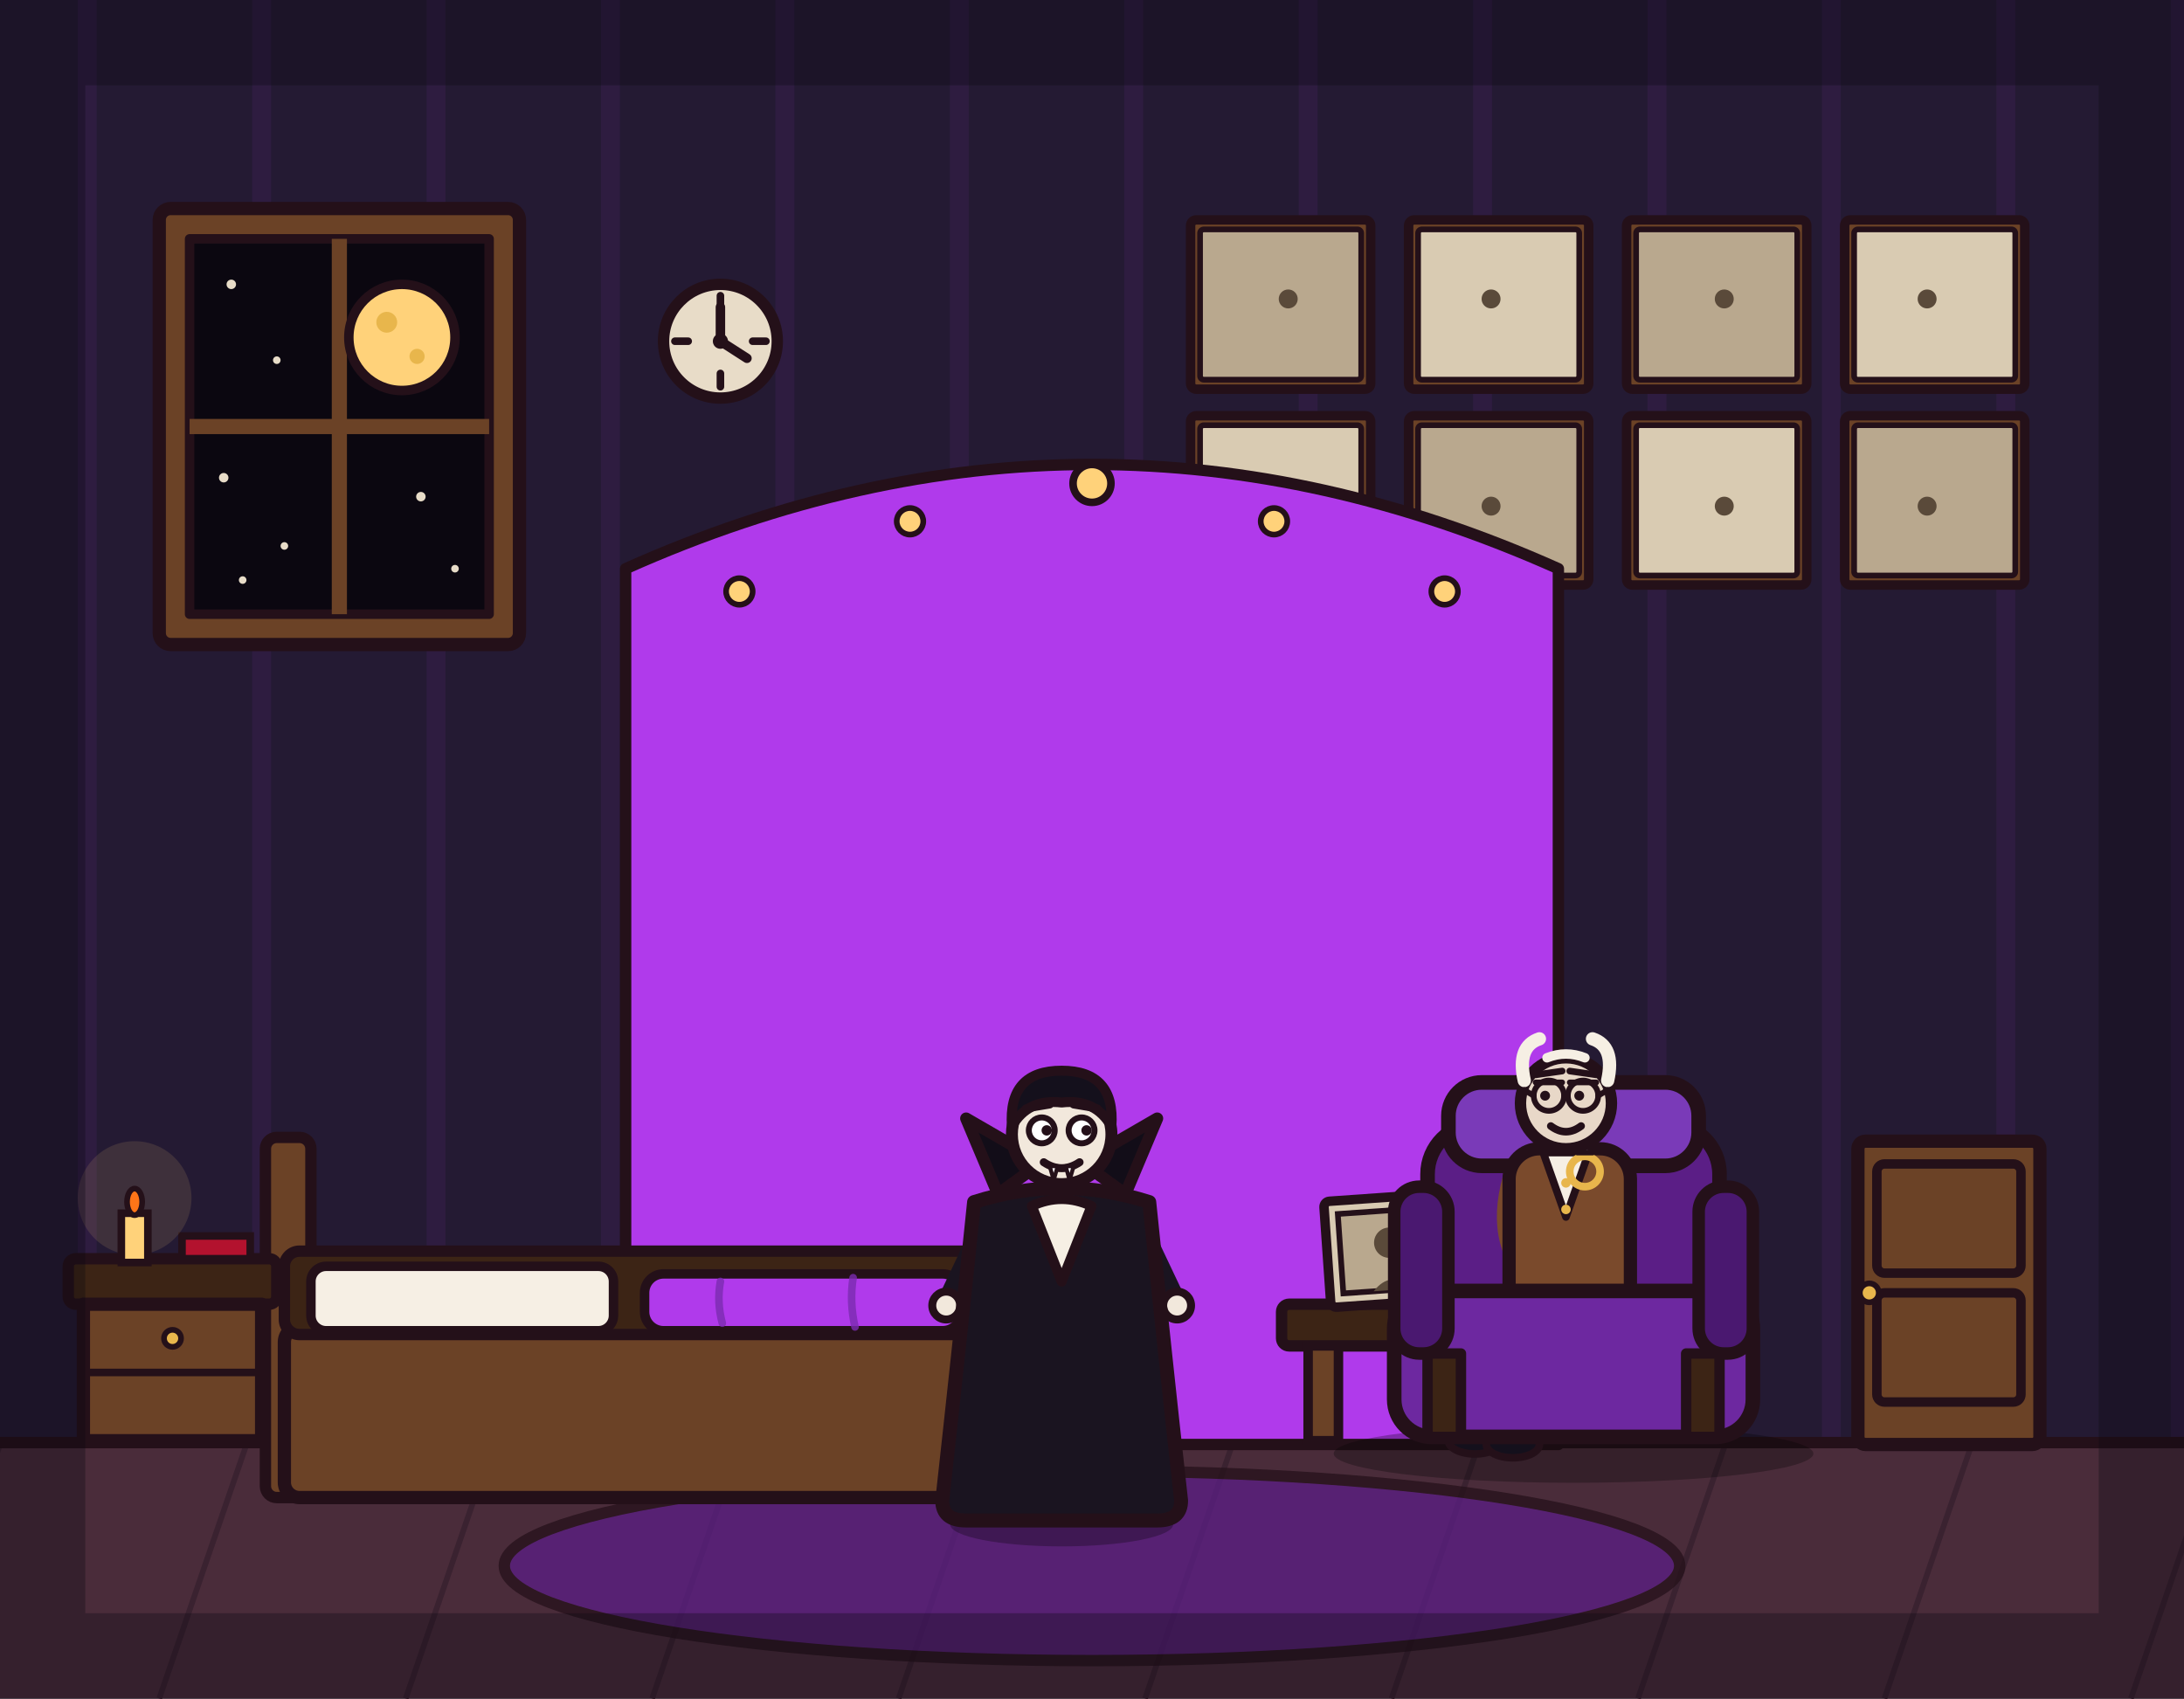
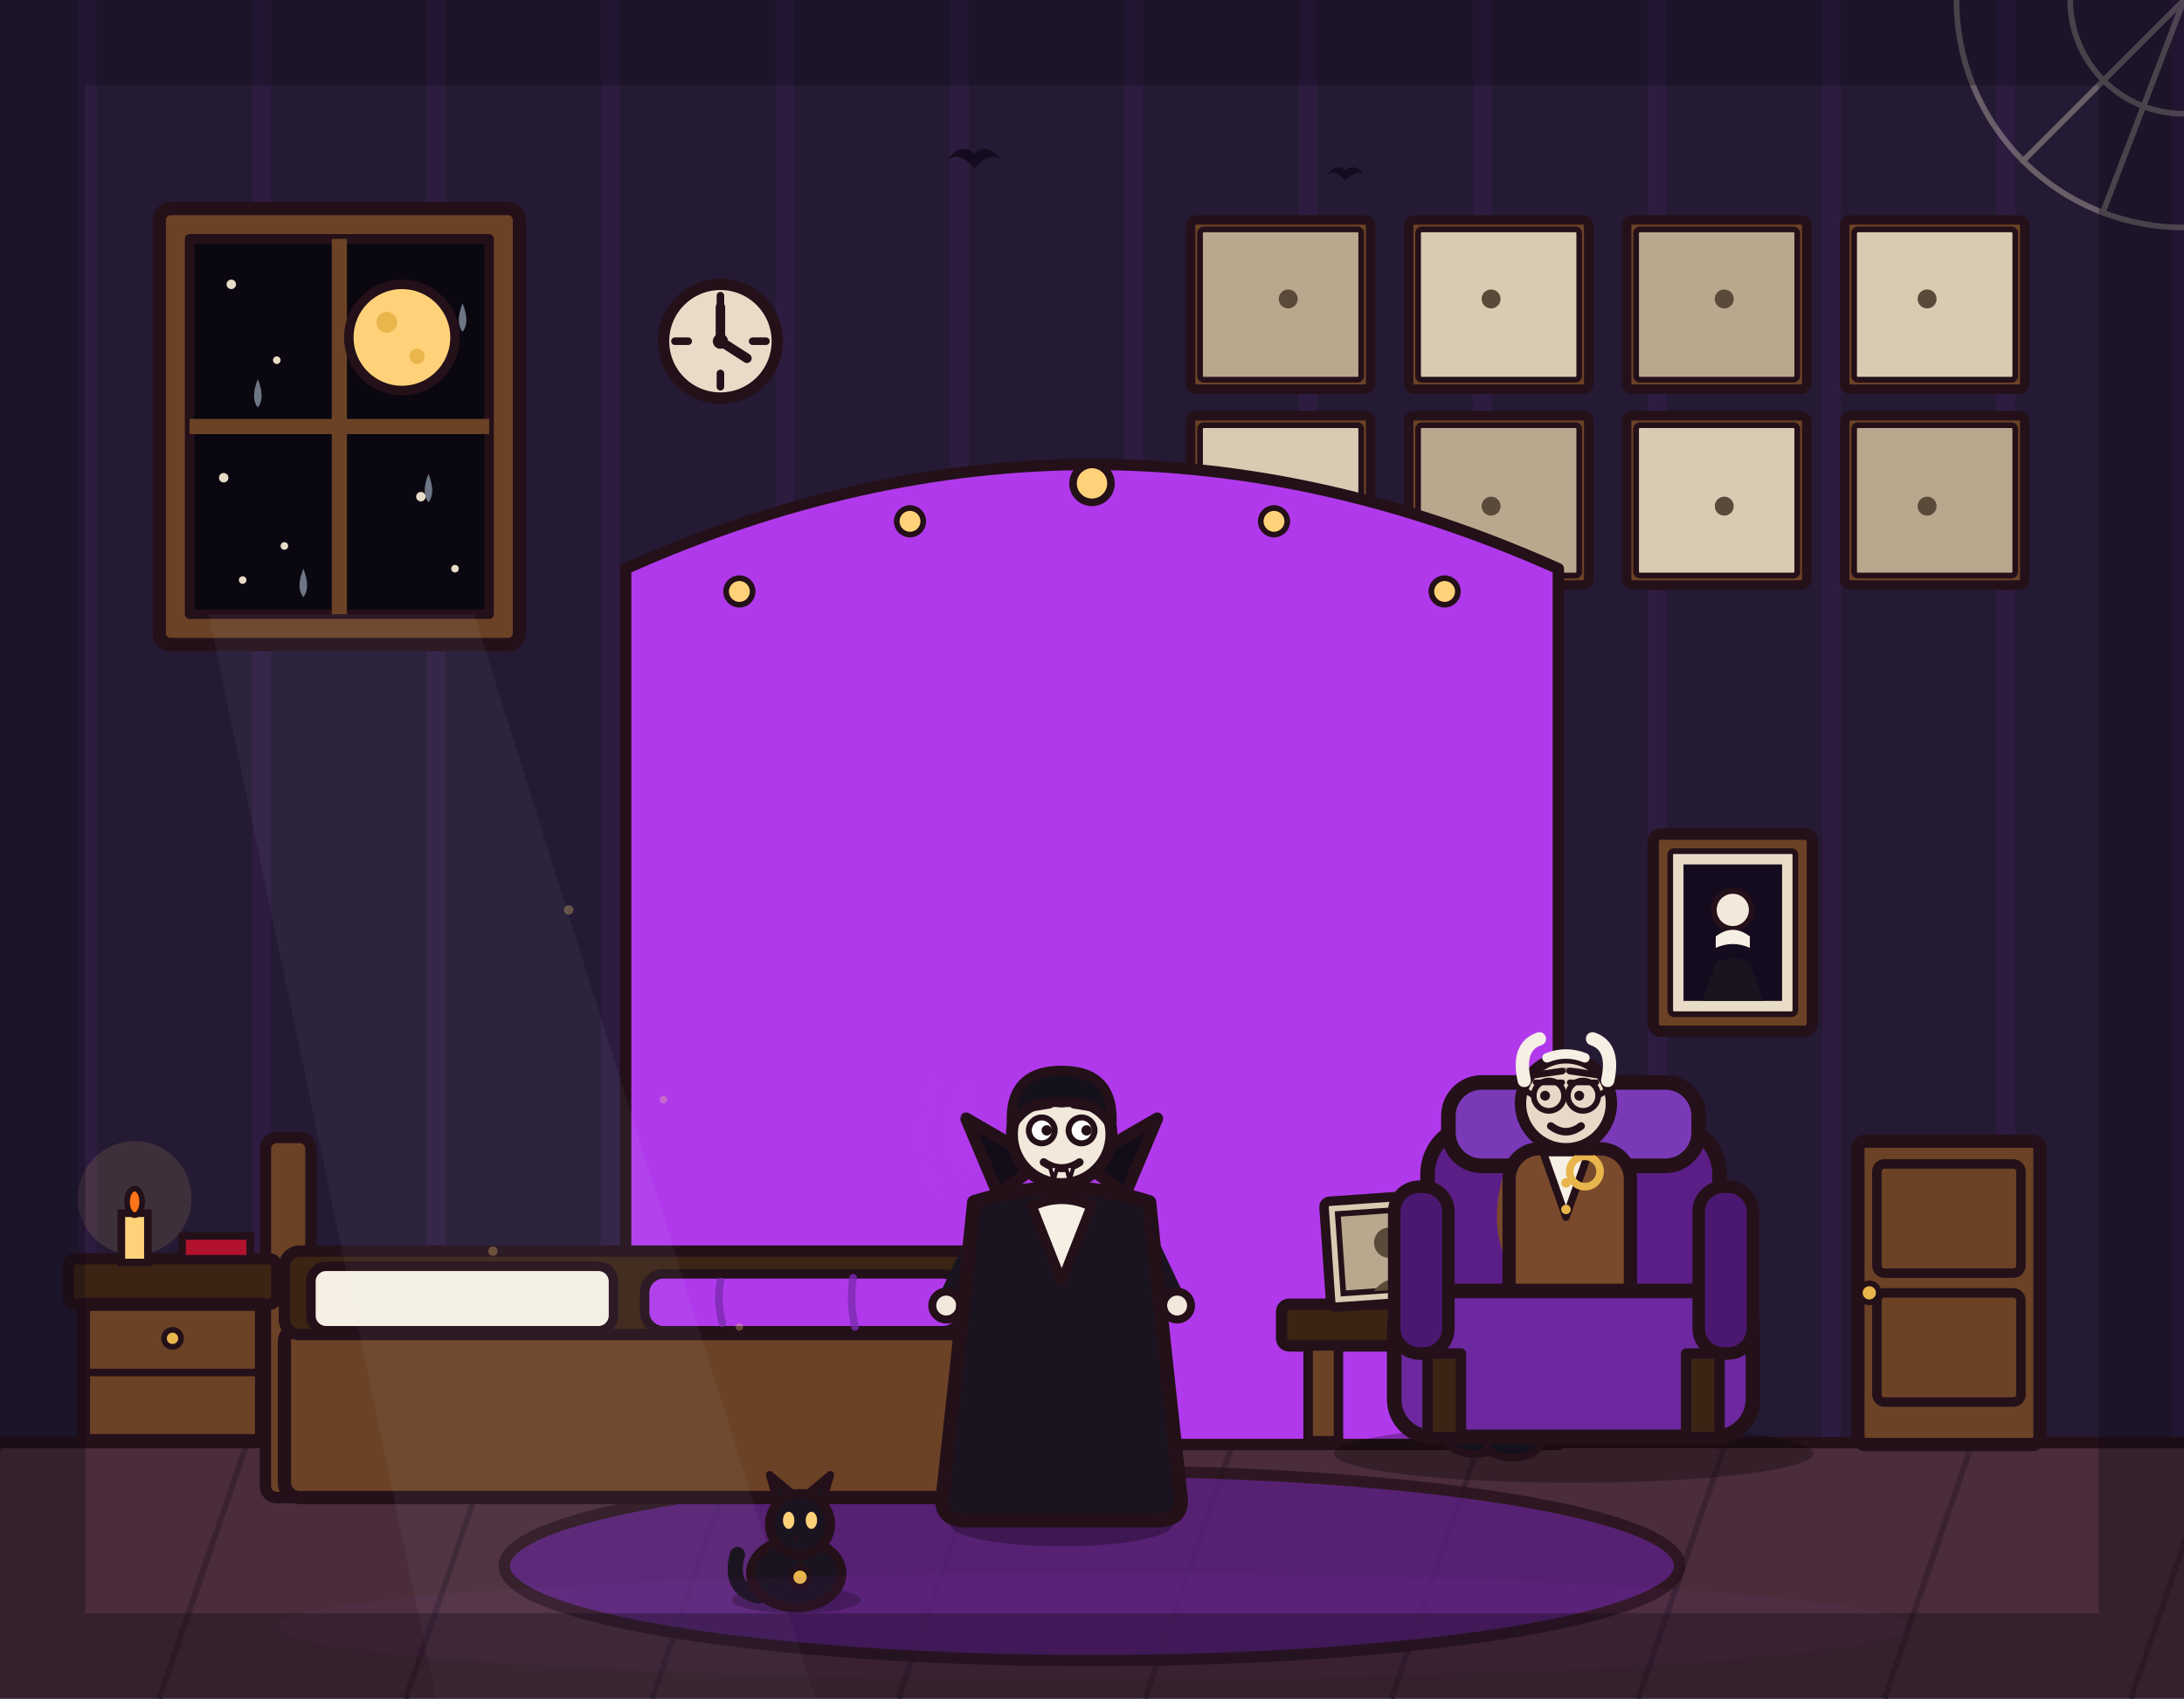
<svg xmlns="http://www.w3.org/2000/svg" viewBox="0 0 1152 896" width="1152" height="896">
  <rect x="0" y="0" width="1152" height="896" fill="#241a33" />
  <path d="M46 0V762M138 0V762M230 0V762M322 0V762M414 0V762M506 0V762M598 0V762M690 0V762M782 0V762M874 0V762M966 0V762M1058 0V762M1150 0V762" stroke="#b03aeb" stroke-width="10" opacity=".07" fill="none" />
  <rect x="0" y="760" width="1152" height="136" fill="#4a2c3a" />
  <path d="M0 762 L-46 896M130 762 L84 896M260 762 L214 896M390 762 L344 896M520 762 L474 896M650 762 L604 896M780 762 L734 896M910 762 L864 896M1040 762 L994 896M1170 762 L1124 896" stroke="#3a2230" stroke-width="3" fill="none" />
  <line x1="0" y1="761" x2="1152" y2="761" stroke="#241019" stroke-width="6" stroke-linecap="round" />
  <ellipse cx="576" cy="826" rx="310" ry="50" fill="#5b1e86" stroke="#241019" stroke-width="6" stroke-linejoin="round" opacity="0.75" />
  <g>
    <rect x="628" y="116" width="95" height="89.3" rx="3" fill="#6b4226" stroke="#241019" stroke-width="5" />
    <rect x="633" y="121" width="85" height="79.3" rx="2" fill="#b9a88e" stroke="#241019" stroke-width="3" />
    <circle cx="679.5" cy="157.7" r="5" fill="#5a4a3a" />
    <rect x="628" y="219.3" width="95" height="89.3" rx="3" fill="#6b4226" stroke="#241019" stroke-width="5" />
    <rect x="633" y="224.3" width="85" height="79.3" rx="2" fill="#d9cbb2" stroke="#241019" stroke-width="3" />
    <circle cx="679.5" cy="267" r="5" fill="#5a4a3a" />
    <rect x="743" y="116" width="95" height="89.3" rx="3" fill="#6b4226" stroke="#241019" stroke-width="5" />
    <rect x="748" y="121" width="85" height="79.3" rx="2" fill="#d9cbb2" stroke="#241019" stroke-width="3" />
    <circle cx="786.5" cy="157.7" r="5" fill="#5a4a3a" />
    <rect x="743" y="219.3" width="95" height="89.3" rx="3" fill="#6b4226" stroke="#241019" stroke-width="5" />
    <rect x="748" y="224.3" width="85" height="79.3" rx="2" fill="#b9a88e" stroke="#241019" stroke-width="3" />
    <circle cx="786.5" cy="267" r="5" fill="#5a4a3a" />
    <rect x="858" y="116" width="95" height="89.3" rx="3" fill="#6b4226" stroke="#241019" stroke-width="5" />
    <rect x="863" y="121" width="85" height="79.3" rx="2" fill="#b9a88e" stroke="#241019" stroke-width="3" />
    <circle cx="909.5" cy="157.7" r="5" fill="#5a4a3a" />
    <rect x="858" y="219.3" width="95" height="89.3" rx="3" fill="#6b4226" stroke="#241019" stroke-width="5" />
    <rect x="863" y="224.3" width="85" height="79.3" rx="2" fill="#d9cbb2" stroke="#241019" stroke-width="3" />
    <circle cx="909.5" cy="267" r="5" fill="#5a4a3a" />
    <rect x="973" y="116" width="95" height="89.3" rx="3" fill="#6b4226" stroke="#241019" stroke-width="5" />
    <rect x="978" y="121" width="85" height="79.3" rx="2" fill="#d9cbb2" stroke="#241019" stroke-width="3" />
    <circle cx="1016.5" cy="157.7" r="5" fill="#5a4a3a" />
    <rect x="973" y="219.3" width="95" height="89.3" rx="3" fill="#6b4226" stroke="#241019" stroke-width="5" />
    <rect x="978" y="224.3" width="85" height="79.3" rx="2" fill="#b9a88e" stroke="#241019" stroke-width="3" />
    <circle cx="1016.5" cy="267" r="5" fill="#5a4a3a" />
  </g>
  <path d="M330 762 L330 300 Q576 190 822 300 L822 762 Z" fill="#b03aeb" stroke="#241019" stroke-width="6" stroke-linejoin="round" />
  <g fill="#ffd27a" stroke="#241019" stroke-width="3">
    <circle cx="576" cy="255" r="10" stroke-width="4" />
    <circle cx="480" cy="275" r="7" />
    <circle cx="672" cy="275" r="7" />
    <circle cx="390" cy="312" r="7" />
    <circle cx="762" cy="312" r="7" />
  </g>
  <g>
    <rect x="84" y="110" width="190" height="230" rx="6" fill="#6b4226" stroke="#241019" stroke-width="7" stroke-linejoin="round" />
    <rect x="100" y="126" width="158" height="198" fill="#0b0710" stroke="#241019" stroke-width="5" stroke-linejoin="round" />
    <line x1="179" y1="126" x2="179" y2="324" stroke="#6b4226" stroke-width="8" />
    <line x1="100" y1="225" x2="258" y2="225" stroke="#6b4226" stroke-width="8" />
    <circle cx="212" cy="178" r="28" fill="#ffd27a" stroke="#241019" stroke-width="5" />
    <circle cx="204" cy="170" r="5.5" fill="#e8b64c" />
    <circle cx="220" cy="188" r="4" fill="#e8b64c" />
    <g fill="#e8dcc8">
      <circle cx="122" cy="150" r="2.5" />
      <circle cx="146" cy="190" r="2" />
      <circle cx="118" cy="252" r="2.5" />
      <circle cx="150" cy="288" r="2" />
      <circle cx="222" cy="262" r="2.5" />
      <circle cx="240" cy="300" r="2" />
      <circle cx="128" cy="306" r="2" />
    </g>
  </g>
  <g>
    <circle cx="380" cy="180" r="30" fill="#e8dcc8" stroke="#241019" stroke-width="6" />
    <line x1="380" y1="156" x2="380" y2="163" stroke="#241019" stroke-width="4" stroke-linecap="round" />
    <line x1="380" y1="197" x2="380" y2="204" stroke="#241019" stroke-width="4" stroke-linecap="round" />
    <line x1="356" y1="180" x2="363" y2="180" stroke="#241019" stroke-width="4" stroke-linecap="round" />
    <line x1="397" y1="180" x2="404" y2="180" stroke="#241019" stroke-width="4" stroke-linecap="round" />
    <line x1="380" y1="180" x2="380" y2="162" stroke="#241019" stroke-width="5" stroke-linecap="round" />
    <line x1="380" y1="180" x2="394" y2="189" stroke="#241019" stroke-width="5" stroke-linecap="round" />
    <circle cx="380" cy="180" r="4" fill="#241019" />
  </g>
  <g>
    <rect x="980" y="602" width="96" height="160" rx="4" fill="#6b4226" stroke="#241019" stroke-width="7" stroke-linejoin="round" />
    <rect x="990" y="614" width="76" height="57.6" rx="4" fill="none" stroke="#241019" stroke-width="5" stroke-linejoin="round" />
    <rect x="990" y="682" width="76" height="57.6" rx="4" fill="none" stroke="#241019" stroke-width="5" stroke-linejoin="round" />
    <circle cx="986" cy="682" r="5" fill="#e8b64c" stroke="#241019" stroke-width="3" />
  </g>
  <g>
    <rect x="140" y="600" width="24" height="190" rx="6" fill="#6b4226" stroke="#241019" stroke-width="6" stroke-linejoin="round" />
    <rect x="150" y="700" width="380" height="90" rx="8" fill="#6b4226" stroke="#241019" stroke-width="7" stroke-linejoin="round" />
    <rect x="150" y="660" width="380" height="44" rx="8" fill="#3c2415" stroke="#241019" stroke-width="6" stroke-linejoin="round" />
    <rect x="164" y="668" width="159.6" height="34" rx="8" fill="#f6efe4" stroke="#241019" stroke-width="5" stroke-linejoin="round" />
    <rect x="340" y="672" width="167.2" height="30" rx="10" fill="#b03aeb" stroke="#241019" stroke-width="5" stroke-linejoin="round" />
    <path d="M380 676 Q378 687 381 698 M450 674 Q448 687 451 700" stroke="#7a2bb0" stroke-width="4" fill="none" opacity=".8" stroke-linecap="round" />
  </g>
  <g>
    <rect x="36" y="664" width="110" height="24" rx="4" fill="#3c2415" stroke="#241019" stroke-width="6" stroke-linejoin="round" />
    <rect x="44" y="688" width="94" height="72" fill="#6b4226" stroke="#241019" stroke-width="7" stroke-linejoin="round" />
    <line x1="44" y1="724" x2="138" y2="724" stroke="#241019" stroke-width="4" />
    <circle cx="91" cy="706" r="4.5" fill="#e8b64c" stroke="#241019" stroke-width="3" />
    <rect x="96" y="652" width="36" height="12" fill="#b3122e" stroke="#241019" stroke-width="4" />
    <circle cx="71" cy="632" r="30" fill="#ffd27a" opacity=".12" />
    <rect x="64" y="640" width="14" height="26" fill="#ffd27a" stroke="#241019" stroke-width="4" />
    <ellipse cx="71" cy="634" rx="4" ry="7" fill="#ff7518" stroke="#241019" stroke-width="3" />
  </g>
  <g>
    <rect x="676" y="688" width="180" height="22" rx="4" fill="#3c2415" stroke="#241019" stroke-width="6" stroke-linejoin="round" />
    <rect x="690" y="710" width="16" height="50" fill="#6b4226" stroke="#241019" stroke-width="5" />
    <rect x="824" y="710" width="16" height="50" fill="#6b4226" stroke="#241019" stroke-width="5" />
    <g transform="rotate(-4 755 658)">
      <rect x="700" y="630" width="110" height="56" rx="3" fill="#d9cbb2" stroke="#241019" stroke-width="5" stroke-linejoin="round" />
      <rect x="707" y="637" width="96" height="42" fill="#b9a88e" stroke="#241019" stroke-width="3" />
      <circle cx="733" cy="654" r="8" fill="#5a4a3a" />
      <circle cx="773" cy="654" r="8" fill="#6a5a4a" />
      <path d="M723 679 Q733 668 743 679 Z M763 679 Q773 668 783 679 Z" fill="#5a4a3a" />
    </g>
  </g>
  <g transform="translate(830 758) scale(1.1)">
    <ellipse cx="0" cy="8" rx="115" ry="14" fill="#000000" opacity="0.28" />
    <rect x="-70" y="-150" width="140" height="110" rx="24" fill="#5b1e86" stroke="#241019" stroke-width="7" stroke-linejoin="round" stroke-linecap="round" />
    <rect x="-60" y="-170" width="120" height="40" rx="16" fill="#7a3ab8" stroke="#241019" stroke-width="7" stroke-linejoin="round" stroke-linecap="round" />
  </g>
  <g transform="translate(824 764)">
    <path d="M-8 -64 L-38 -52 L-44 -6" fill="none" stroke="#3a3542" stroke-width="15" stroke-linecap="round" stroke-linejoin="round" />
    <path d="M8 -64 L-20 -48 L-24 -4" fill="none" stroke="#3a3542" stroke-width="15" stroke-linecap="round" stroke-linejoin="round" />
    <ellipse cx="-46" cy="-4" rx="14" ry="7" fill="#14101c" stroke="#241019" stroke-width="4" stroke-linejoin="round" stroke-linecap="round" />
    <ellipse cx="-26" cy="-2" rx="14" ry="7" fill="#14101c" stroke="#241019" stroke-width="4" stroke-linejoin="round" stroke-linecap="round" />
    <path d="M-26 -142 Q-36 -106 -12 -86" fill="none" stroke="#7a4a2c" stroke-width="11" stroke-linecap="round" stroke-linejoin="round" />
    <circle cx="-10" cy="-84" r="6.5" fill="#e8d8c8" stroke="#241019" stroke-width="4" stroke-linejoin="round" stroke-linecap="round" />
    <path d="M30 -142 Q22 -104 0 -86" fill="none" stroke="#7a4a2c" stroke-width="11" stroke-linecap="round" stroke-linejoin="round" />
    <circle cx="2" cy="-84" r="6.5" fill="#e8d8c8" stroke="#241019" stroke-width="4" stroke-linejoin="round" stroke-linecap="round" />
    <rect x="-28" y="-158" width="64" height="96" rx="16" fill="#7a4a2c" stroke="#241019" stroke-width="7" stroke-linejoin="round" stroke-linecap="round" />
    <path d="M-10 -156 L2 -122 L14 -156 Z" fill="#f6efe4" stroke="#241019" stroke-width="4" stroke-linejoin="round" stroke-linecap="round" />
    <circle cx="2" cy="-140" r="2.5" fill="#e8b64c" stroke-width="0" stroke-linejoin="round" stroke-linecap="round" stroke="none" />
    <circle cx="2" cy="-126" r="2.5" fill="#e8b64c" stroke-width="0" stroke-linejoin="round" stroke-linecap="round" stroke="none" />
    <circle cx="12" cy="-146" r="8" fill="none" stroke="#e8b64c" stroke-width="4" stroke-linejoin="round" stroke-linecap="round" />
    <path d="M8 -156 L12 -163 L16 -156 Z" fill="#cfe6f8" stroke="#241019" stroke-width="3" stroke-linejoin="round" stroke-linecap="round" />
    <g transform="translate(2 -182)">
      <circle cx="0" cy="0" r="24" fill="#e8d8c8" stroke="#241019" stroke-width="6" stroke-linejoin="round" stroke-linecap="round" />
      <path d="M-22 -12 Q-26 -30 -14 -34" fill="none" stroke="#f6efe4" stroke-width="7" stroke-linecap="round" stroke-linejoin="round" />
      <path d="M22 -12 Q26 -30 14 -34" fill="none" stroke="#f6efe4" stroke-width="7" stroke-linecap="round" stroke-linejoin="round" />
      <path d="M-10 -24 Q0 -28 10 -24" fill="none" stroke="#f6efe4" stroke-width="5" stroke-linecap="round" stroke-linejoin="round" />
      <circle cx="-9" cy="-4" r="8" fill="none" stroke="#241019" stroke-width="3" stroke-linejoin="round" stroke-linecap="round" />
      <circle cx="9" cy="-4" r="8" fill="none" stroke="#241019" stroke-width="3" stroke-linejoin="round" stroke-linecap="round" />
      <line x1="-1" y1="-4" x2="1" y2="-4" stroke="#241019" stroke-width="3" stroke-linecap="round" />
      <line x1="-17" y1="-4" x2="-22" y2="-7" stroke="#241019" stroke-width="3" stroke-linecap="round" />
      <line x1="17" y1="-4" x2="22" y2="-7" stroke="#241019" stroke-width="3" stroke-linecap="round" />
+       <path d="M-8 -16 Q2 -19 12 -16" fill="none" stroke="#241019" stroke-width="2.5" opacity=".55" stroke-linecap="round" />
      <circle cx="-11" cy="-4" r="2.6" fill="#241019" stroke-width="0" stroke-linejoin="round" stroke-linecap="round" stroke="none" />
      <circle cx="7" cy="-4" r="2.6" fill="#241019" stroke-width="0" stroke-linejoin="round" stroke-linecap="round" stroke="none" />
      <path d="M-16 -11 L-2 -11 M2 -11 L16 -11" stroke="#241019" stroke-width="3" stroke-linecap="round" />
      <path d="M-16 -15 L-2 -17 M2 -17 L16 -15" stroke="#241019" stroke-width="3.5" stroke-linecap="round" fill="none" />
      <path d="M-8 12 Q0 18 8 12" fill="none" stroke="#241019" stroke-width="4" stroke-linecap="round" stroke-linejoin="round" />
    </g>
  </g>
  <g transform="translate(830 758) scale(1.1)">
    <rect x="-86" y="-70" width="172" height="70" rx="18" fill="#6d28a0" stroke="#241019" stroke-width="7" stroke-linejoin="round" stroke-linecap="round" />
    <rect x="-86" y="-120" width="26" height="80" rx="12" fill="#4a1870" stroke="#241019" stroke-width="6" stroke-linejoin="round" stroke-linecap="round" />
    <rect x="60" y="-120" width="26" height="80" rx="12" fill="#4a1870" stroke="#241019" stroke-width="6" stroke-linejoin="round" stroke-linecap="round" />
    <rect x="-70" y="-40" width="16" height="40" fill="#3c2415" stroke="#241019" stroke-width="5" stroke-linejoin="round" stroke-linecap="round" />
    <rect x="54" y="-40" width="16" height="40" fill="#3c2415" stroke="#241019" stroke-width="5" stroke-linejoin="round" stroke-linecap="round" />
  </g>
  <g transform="translate(560 800) scale(1.05)">
    <ellipse cx="0" cy="4" rx="56" ry="11" fill="#000000" opacity="0.28" />
    <path d="M-12 -62 L-16 -6" fill="none" stroke="#241a2e" stroke-width="15" stroke-linecap="round" />
    <path d="M12 -62 L16 -6" fill="none" stroke="#241a2e" stroke-width="15" stroke-linecap="round" />
    <ellipse cx="-18" cy="-4" rx="15" ry="7" fill="#14101c" stroke="#241019" stroke-width="4" />
    <ellipse cx="18" cy="-4" rx="15" ry="7" fill="#14101c" stroke="#241019" stroke-width="4" />
    <path d="M-38 -148 L-56 -110" fill="none" stroke="#1a1420" stroke-width="11" stroke-linecap="round" />
    <circle cx="-58" cy="-106" r="7" fill="#f2e8dc" stroke="#241019" stroke-width="4" />
    <path d="M38 -148 L56 -110" fill="none" stroke="#1a1420" stroke-width="11" stroke-linecap="round" />
    <circle cx="58" cy="-106" r="7" fill="#f2e8dc" stroke="#241019" stroke-width="4" />
    <path d="M-44 -158 Q-52 -80 -60 -8 Q-60 2 -48 2 L48 2 Q60 2 60 -8 Q52 -80 44 -158 Q0 -172 -44 -158 Z" fill="#1a1420" stroke="#241019" stroke-width="7" stroke-linejoin="round" />
    <path d="M-32 -162 L-48 -200 L-10 -178 Z" fill="#120d18" stroke="#241019" stroke-width="6" stroke-linejoin="round" />
    <path d="M32 -162 L48 -200 L10 -178 Z" fill="#120d18" stroke="#241019" stroke-width="6" stroke-linejoin="round" />
    <path d="M-15 -156 L0 -118 L15 -156 Q0 -163 -15 -156 Z" fill="#f6efe4" stroke="#241019" stroke-width="5" stroke-linejoin="round" />
    <circle cx="0" cy="-192" r="25" fill="#f2e8dc" stroke="#241019" stroke-width="6" />
    <path d="M-25 -196 Q-27 -224 0 -224 Q27 -224 25 -196 Q17 -210 0 -208 Q-17 -210 -25 -196 Z" fill="#14101c" stroke="#241019" stroke-width="5" stroke-linejoin="round" />
    <circle cx="-10" cy="-194" r="6.5" fill="#ffffff" stroke="#241019" stroke-width="3" />
    <circle cx="10" cy="-194" r="6.5" fill="#ffffff" stroke="#241019" stroke-width="3" />
    <circle cx="-7.5" cy="-194" r="2.6" fill="#241019" />
    <circle cx="12.5" cy="-194" r="2.6" fill="#241019" />
    <path d="M-18 -205 L-6 -207 M6 -207 L18 -205" stroke="#241019" stroke-width="4" stroke-linecap="round" fill="none" />
    <path d="M-9 -178 Q0 -172 9 -178" fill="none" stroke="#241019" stroke-width="4" stroke-linecap="round" />
    <path d="M-6 -176 L-2 -176 L-4 -169 Z" fill="#ffffff" stroke="#241019" stroke-width="2" stroke-linejoin="round" />
    <path d="M2 -176 L6 -176 L4 -169 Z" fill="#ffffff" stroke="#241019" stroke-width="2" stroke-linejoin="round" />
-   </g>
+     <path d="M-48 -214 Q-60 -192 -48 -170" fill="none" stroke="#b03aeb" stroke-width="5" opacity=".5" stroke-linecap="round" />
+     <path d="M-62 -222 Q-78 -192 -62 -162" fill="none" stroke="#b03aeb" stroke-width="4" opacity=".35" stroke-linecap="round" />
+   </g>
+   <path d="M0 0 Q7 -9 14 -3 Q21 -9 28 0 Q21 -4 14 5 Q7 -4 0 0 Z" transform="translate(500 84)" fill="#150b1e" />
+   <path d="M0 0 Q7 -9 14 -3 Q21 -9 28 0 Q21 -4 14 5 Q7 -4 0 0 Z" transform="translate(700 92) scale(.7)" fill="#150b1e" />
+   <g fill="none" stroke="#e8dcc8" stroke-width="3" opacity=".35" stroke-linecap="round">
+     <path d="M1092 0 A60 60 0 0 0 1152 60" />
+     <path d="M1032 0 A120 120 0 0 0 1152 120" />
+     <line x1="1152" y1="0" x2="1067" y2="85" />
+     <line x1="1152" y1="0" x2="1110" y2="110" />
+   </g>
+   <g>
+     <rect x="872" y="440" width="84" height="104" rx="4" fill="#6b4226" stroke="#241019" stroke-width="6" stroke-linejoin="round" />
+     <rect x="881" y="449" width="66" height="86" rx="2" fill="#e8dcc8" stroke="#241019" stroke-width="3" />
+     <rect x="888" y="456" width="52" height="72" fill="#150b1e" />
+     <circle cx="914" cy="480" r="10" fill="#f2e8dc" stroke="#241019" stroke-width="3" />
+     <path d="M905 494 Q914 487 923 494 L923 500 Q914 496 905 500 Z" fill="#f6efe4" />
+     <path d="M898 528 L905 508 Q914 503 923 508 L930 528 Z" fill="#1a1420" />
+   </g>
+   <g fill="#cfe6f8" opacity=".5">
+     <path d="M136 200 q4 10 0 15 q-4 -5 0 -15 Z" />
+     <path d="M226 250 q4 10 0 15 q-4 -5 0 -15 Z" />
+     <path d="M160 300 q4 10 0 15 q-4 -5 0 -15 Z" />
+     <path d="M244 160 q4 10 0 15 q-4 -5 0 -15 Z" />
+   </g>
+   <path d="M110 324 L250 324 L430 896 L230 896 Z" fill="#cfe6f8" opacity=".05" />
+   <g transform="translate(420 838)">
+     <ellipse cx="0" cy="6" rx="34" ry="7" fill="#0b0710" opacity=".3" />
+     <path d="M-20 4 Q-36 0 -31 -18" fill="none" stroke="#1a1420" stroke-width="8" stroke-linecap="round" />
+     <ellipse cx="0" cy="-8" rx="24" ry="18" fill="#1a1420" stroke="#241019" stroke-width="5" stroke-linejoin="round" />
+     <circle cx="2" cy="-34" r="16" fill="#1a1420" stroke="#241019" stroke-width="5" stroke-linejoin="round" />
+     <path d="M-10 -46 L-14 -60 L-2 -50 Z" fill="#1a1420" stroke="#241019" stroke-width="4" stroke-linejoin="round" />
+     <path d="M14 -46 L18 -60 L6 -50 Z" fill="#1a1420" stroke="#241019" stroke-width="4" stroke-linejoin="round" />
+     <ellipse cx="-4" cy="-36" rx="3" ry="4.5" fill="#ffd27a" />
+     <ellipse cx="8" cy="-36" rx="3" ry="4.5" fill="#ffd27a" />
+     <path d="M-2 -28 L2 -28 L0 -24 Z" fill="#241019" />
+     <line x1="2" y1="-18" x2="2" y2="-10" stroke="#241019" stroke-width="2.5" />
+     <circle cx="2" cy="-6" r="5" fill="#e8b64c" stroke="#241019" stroke-width="3" />
+   </g>
+   <g fill="#ffd27a" opacity=".3">
+     <circle cx="300" cy="480" r="2.5" />
+     <circle cx="350" cy="580" r="2" />
+     <circle cx="260" cy="660" r="2.5" />
+     <circle cx="390" cy="700" r="2" />
+   </g>
+   <ellipse cx="576" cy="858" rx="430" ry="28" fill="#b03aeb" opacity=".05" />
  <rect x="0" y="0" width="1152" height="896" fill="none" stroke="#0b0710" stroke-width="90" opacity="0.32" />
</svg>
